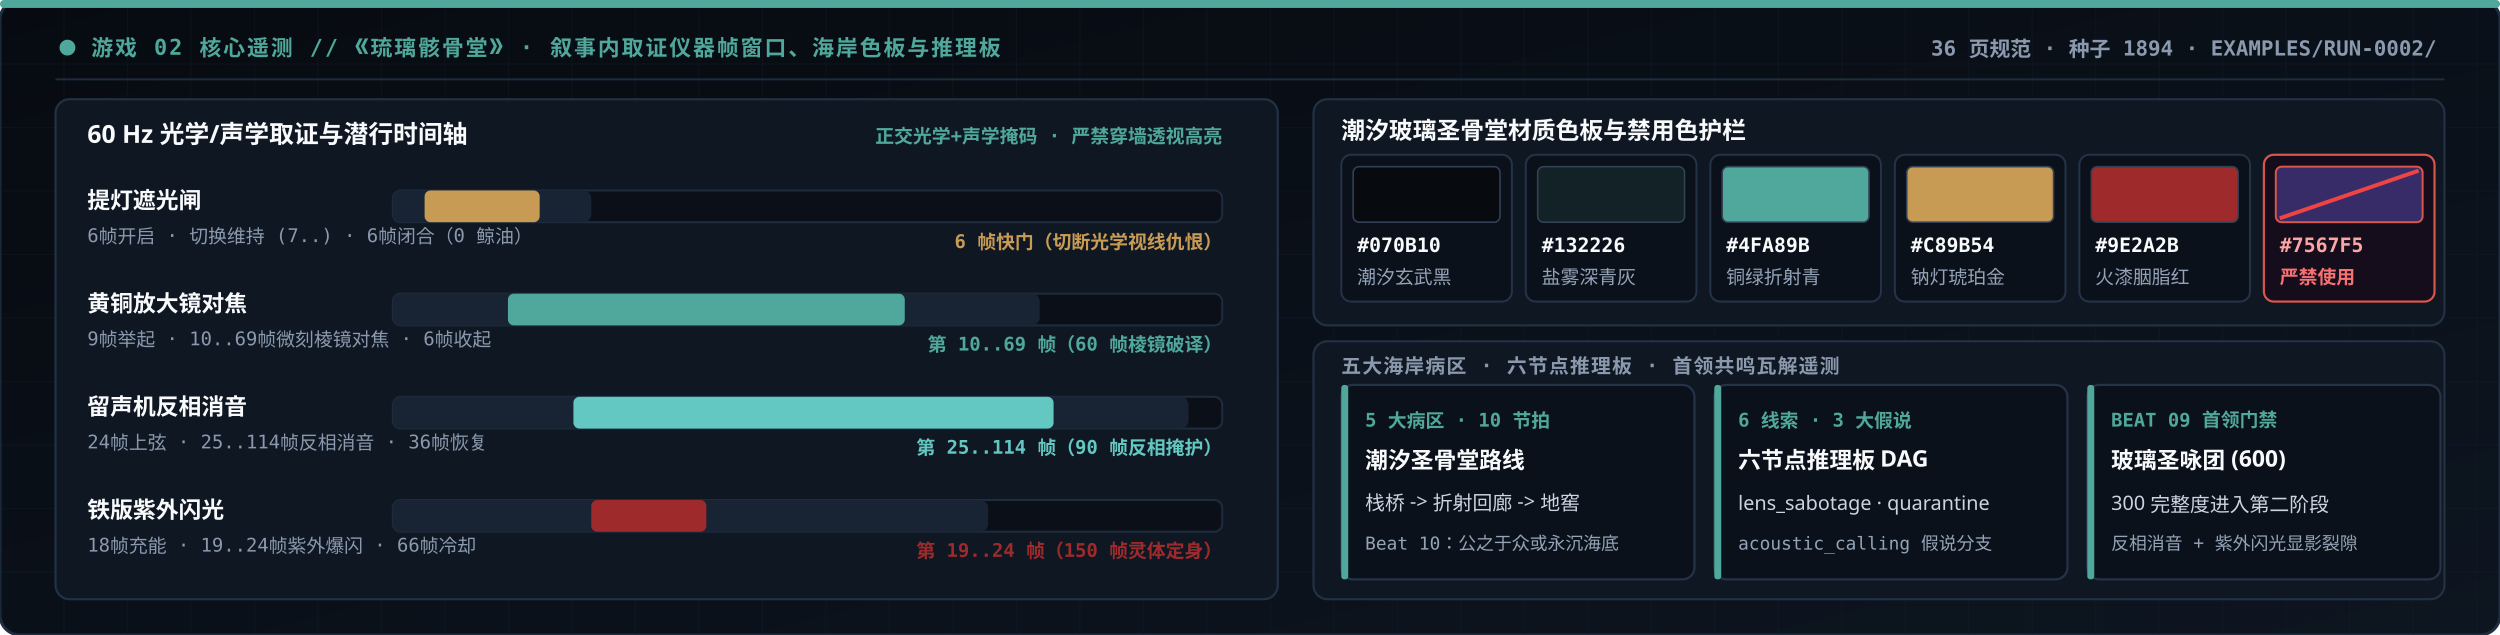
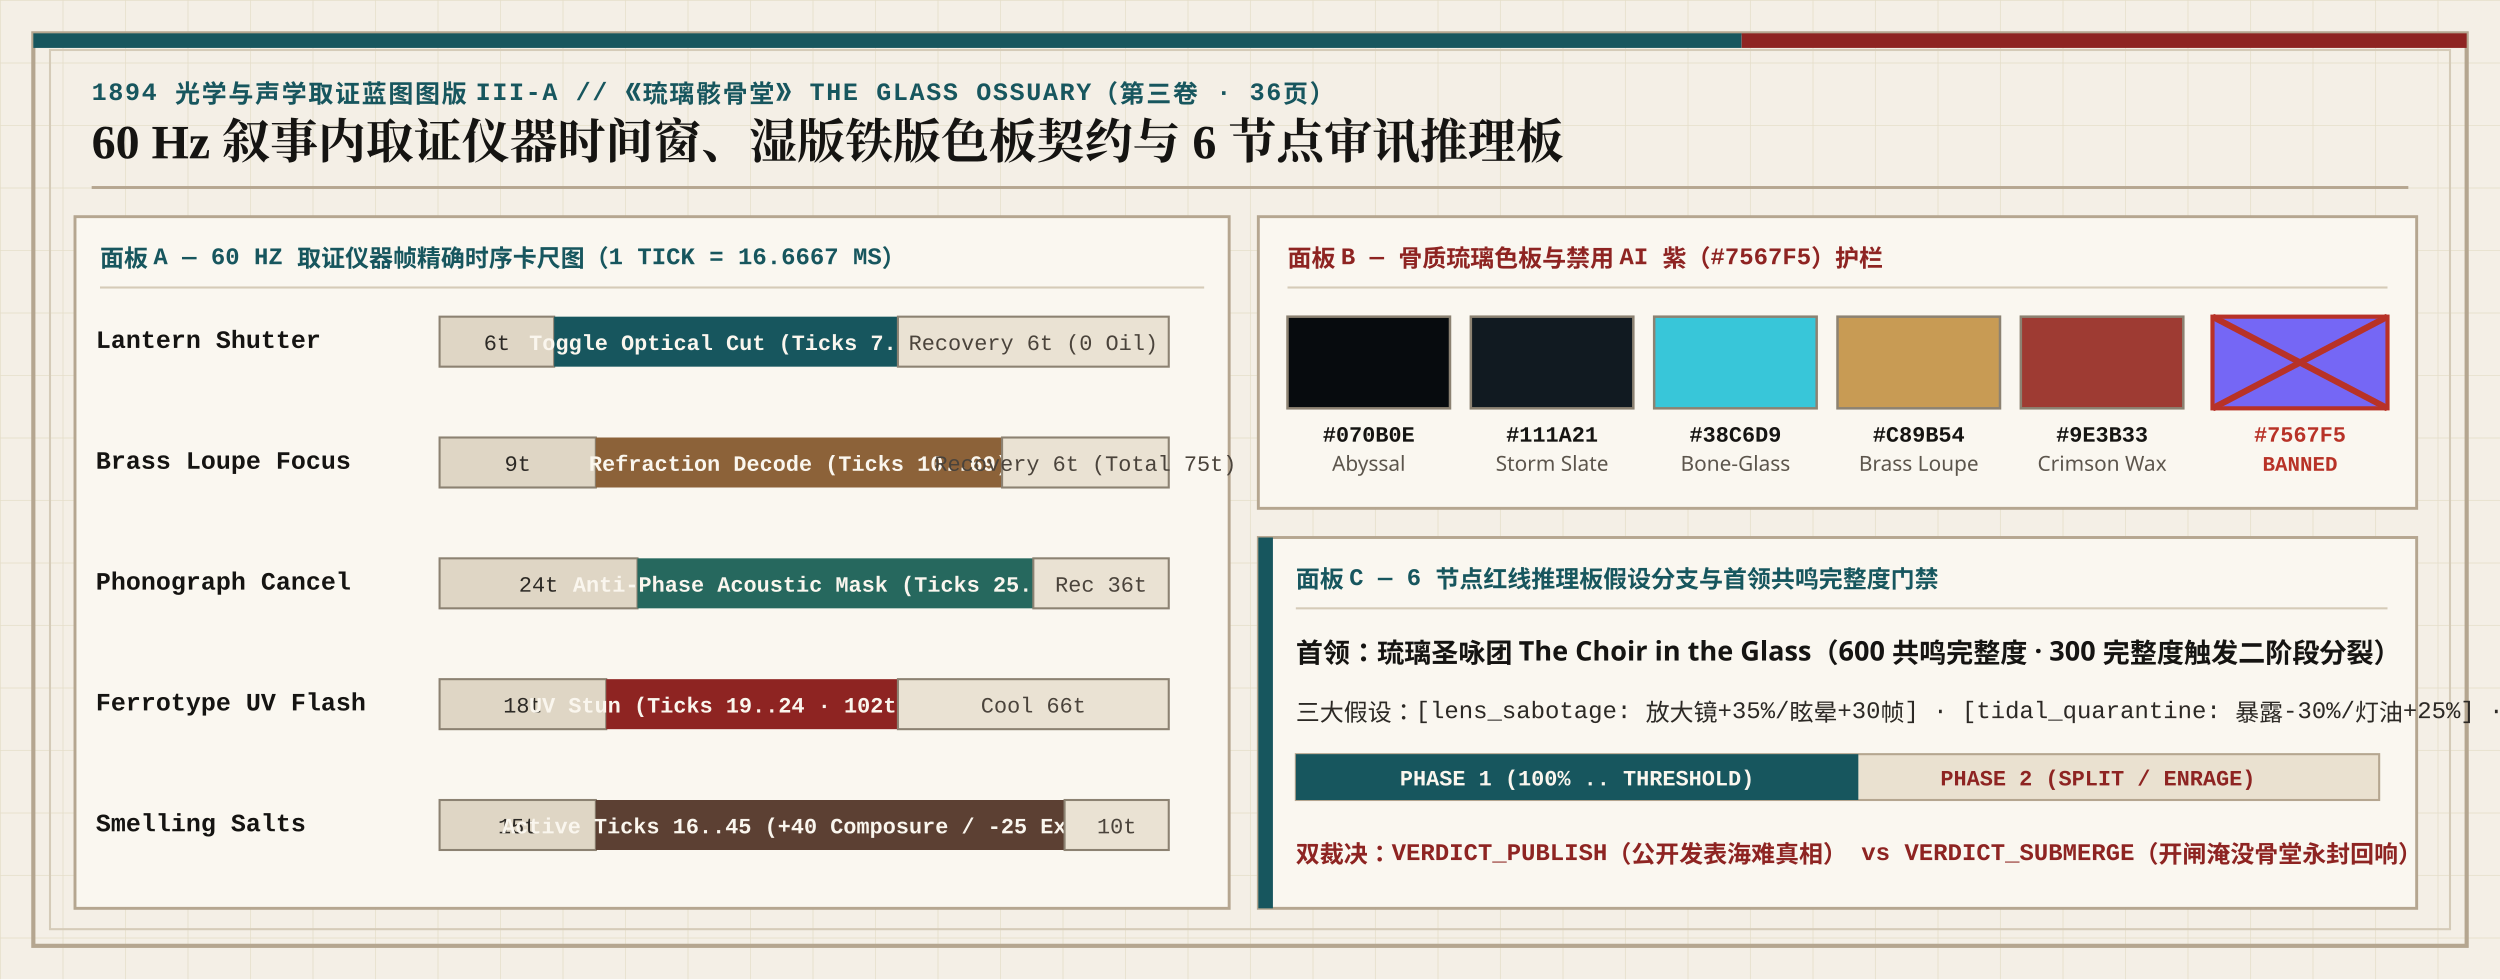
- <svg xmlns="http://www.w3.org/2000/svg" viewBox="0 0 1260 320" width="100%" role="img" aria-label="游戏 02 核心遥测 // 《琉璃骸骨堂》 · 叙事内取证仪器帧窗口、海岸色板与推理板">
+ <svg xmlns="http://www.w3.org/2000/svg" viewBox="0 0 1200 470" width="100%" height="100%">
  <defs>
-     <linearGradient id="telBg" x1="0%" y1="0%" x2="100%" y2="100%">
-       <stop offset="0%" stop-color="#070B11" />
-       <stop offset="100%" stop-color="#0D1520" />
-     </linearGradient>
-     <pattern id="telGrid" width="32" height="32" patternUnits="userSpaceOnUse">
-       <path d="M 32 0 L 0 0 0 32" fill="none" stroke="#142030" stroke-width="0.6" stroke-opacity="0.55" />
+     <pattern id="g-grid-2-zh-CN" width="30" height="30" patternUnits="userSpaceOnUse">
+       <path d="M 30 0 L 0 0 0 30" fill="none" stroke="#E5DEC9" stroke-width="0.7" />
    </pattern>
  </defs>
-   <rect width="1260" height="320" rx="10" fill="url(#telBg)" stroke="#1E2D40" stroke-width="1.5" />
-   <rect width="1260" height="320" rx="10" fill="url(#telGrid)" />
-   <rect x="0" y="0" width="1260" height="4" rx="2" fill="#4FA89B" />
-   <circle cx="34" cy="24" r="4" fill="#4FA89B" />
-   <text x="46" y="28" fill="#4FA89B" font-family="'JetBrains Mono', Consolas, 'PingFang SC', 'Microsoft YaHei', monospace" font-size="11" font-weight="700" letter-spacing="1.0">游戏 02 核心遥测 // 《琉璃骸骨堂》 · 叙事内取证仪器帧窗口、海岸色板与推理板</text>
-   <text x="1228" y="28" fill="#8A99AD" font-family="'JetBrains Mono', Consolas, 'PingFang SC', 'Microsoft YaHei', monospace" font-size="10.5" font-weight="600" text-anchor="end">36 页规范 · 种子 1894 · EXAMPLES/RUN-0002/</text>
-   <line x1="28" y1="40" x2="1232" y2="40" stroke="#1E2C3E" stroke-width="1" />
-   <rect x="28" y="50" width="616" height="252" rx="7" fill="#0F1723" stroke="#223144" stroke-width="1.1" />
-   <text x="44" y="72" fill="#F8FAFC" font-family="'PingFang SC', 'HarmonyOS Sans SC', 'Noto Sans SC', 'Microsoft YaHei', sans-serif" font-size="12.5" font-weight="700">60 Hz 光学/声学取证与潜行时间轴</text>
-   <text x="616" y="72" fill="#4FA89B" font-family="'JetBrains Mono', Consolas, 'PingFang SC', 'Microsoft YaHei', monospace" font-size="9.5" font-weight="600" text-anchor="end">正交光学+声学掩码 · 严禁穿墙透视高亮</text>
-   <text x="44" y="105" fill="#F8FAFC" font-family="'PingFang SC', 'HarmonyOS Sans SC', 'Noto Sans SC', 'Microsoft YaHei', sans-serif" font-size="11.5" font-weight="700">提灯遮光闸</text>
-   <text x="44" y="122" fill="#8A99AD" font-family="'JetBrains Mono', Consolas, 'PingFang SC', 'Microsoft YaHei', monospace" font-size="9.5">6帧开启 · 切换维持 (7..) · 6帧闭合（0 鲸油）</text>
-   <rect x="198" y="96" width="418" height="16" rx="4" fill="#0B1018" stroke="#1E2C3E" stroke-width="1" />
-   <rect x="198" y="96" width="100" height="16" rx="4" fill="#182434" />
-   <rect x="214" y="96" width="58" height="16" rx="3" fill="#C89B54" />
-   <text x="616" y="125" fill="#C89B54" font-family="'JetBrains Mono', Consolas, 'PingFang SC', 'Microsoft YaHei', monospace" font-size="9.5" font-weight="700" text-anchor="end">6 帧快门（切断光学视线仇恨）</text>
-   <text x="44" y="157" fill="#F8FAFC" font-family="'PingFang SC', 'HarmonyOS Sans SC', 'Noto Sans SC', 'Microsoft YaHei', sans-serif" font-size="11.5" font-weight="700">黄铜放大镜对焦</text>
-   <text x="44" y="174" fill="#8A99AD" font-family="'JetBrains Mono', Consolas, 'PingFang SC', 'Microsoft YaHei', monospace" font-size="9.5">9帧举起 · 10..69帧微刻棱镜对焦 · 6帧收起</text>
-   <rect x="198" y="148" width="418" height="16" rx="4" fill="#0B1018" stroke="#1E2C3E" stroke-width="1" />
-   <rect x="198" y="148" width="326" height="16" rx="4" fill="#182434" />
-   <rect x="256" y="148" width="200" height="16" rx="3" fill="#4FA89B" />
-   <text x="616" y="177" fill="#4FA89B" font-family="'JetBrains Mono', Consolas, 'PingFang SC', 'Microsoft YaHei', monospace" font-size="9.5" font-weight="700" text-anchor="end">第 10..69 帧（60 帧棱镜破译）</text>
-   <text x="44" y="209" fill="#F8FAFC" font-family="'PingFang SC', 'HarmonyOS Sans SC', 'Noto Sans SC', 'Microsoft YaHei', sans-serif" font-size="11.5" font-weight="700">留声机反相消音</text>
-   <text x="44" y="226" fill="#8A99AD" font-family="'JetBrains Mono', Consolas, 'PingFang SC', 'Microsoft YaHei', monospace" font-size="9.5">24帧上弦 · 25..114帧反相消音 · 36帧恢复</text>
-   <rect x="198" y="200" width="418" height="16" rx="4" fill="#0B1018" stroke="#1E2C3E" stroke-width="1" />
-   <rect x="198" y="200" width="401" height="16" rx="4" fill="#182434" />
-   <rect x="289" y="200" width="242" height="16" rx="3" fill="#63C7C2" />
-   <text x="616" y="229" fill="#63C7C2" font-family="'JetBrains Mono', Consolas, 'PingFang SC', 'Microsoft YaHei', monospace" font-size="9.5" font-weight="700" text-anchor="end">第 25..114 帧（90 帧反相掩护）</text>
-   <text x="44" y="261" fill="#F8FAFC" font-family="'PingFang SC', 'HarmonyOS Sans SC', 'Noto Sans SC', 'Microsoft YaHei', sans-serif" font-size="11.5" font-weight="700">铁版紫外闪光</text>
-   <text x="44" y="278" fill="#8A99AD" font-family="'JetBrains Mono', Consolas, 'PingFang SC', 'Microsoft YaHei', monospace" font-size="9.5">18帧充能 · 19..24帧紫外爆闪 · 66帧冷却</text>
-   <rect x="198" y="252" width="418" height="16" rx="4" fill="#0B1018" stroke="#1E2C3E" stroke-width="1" />
-   <rect x="198" y="252" width="300" height="16" rx="4" fill="#182434" />
-   <rect x="298" y="252" width="58" height="16" rx="3" fill="#9E2A2B" />
-   <text x="616" y="281" fill="#9E2A2B" font-family="'JetBrains Mono', Consolas, 'PingFang SC', 'Microsoft YaHei', monospace" font-size="9.5" font-weight="700" text-anchor="end">第 19..24 帧（150 帧灵体定身）</text>
-   <rect x="662" y="50" width="570" height="114" rx="7" fill="#0F1723" stroke="#223144" stroke-width="1.1" />
-   <text x="676" y="70" fill="#F8FAFC" font-family="'PingFang SC', 'HarmonyOS Sans SC', 'Noto Sans SC', 'Microsoft YaHei', sans-serif" font-size="12" font-weight="700">潮汐玻璃圣骨堂材质色板与禁用色护栏</text>
-   <g transform="translate(676, 78)">
-     <rect x="0" y="0" width="86" height="74" rx="5" fill="#0B111A" stroke="#243347" stroke-width="1" />
-     <rect x="6" y="6" width="74" height="28" rx="3" fill="#070B10" stroke="#334155" stroke-width="0.8" />
-     <text x="8" y="49" fill="#F8FAFC" font-family="'JetBrains Mono', Consolas, 'PingFang SC', 'Microsoft YaHei', monospace" font-size="10" font-weight="700">#070B10</text>
-     <text x="8" y="65" fill="#94A3B8" font-family="'PingFang SC', 'HarmonyOS Sans SC', 'Noto Sans SC', 'Microsoft YaHei', sans-serif" font-size="9.5">潮汐玄武黑</text>
+   <rect width="1200" height="470" fill="#F4EFE6" />
+   <rect width="1200" height="470" fill="url(#g-grid-2-zh-CN)" />
+   <rect x="16" y="16" width="1168" height="438" fill="none" stroke="#B5A690" stroke-width="2" />
+   <rect x="24" y="24" width="1152" height="422" fill="none" stroke="#D5CBB8" stroke-width="1" />
+   <rect x="16" y="16" width="820" height="7" fill="#17565E" />
+   <rect x="836" y="16" width="348" height="7" fill="#8E2422" />
+   <text x="44" y="48" font-family="'Consolas', 'JetBrains Mono', 'SFMono-Regular', 'Courier New', monospace" font-size="12" font-weight="700" fill="#17565E" letter-spacing="0.8">1894 光学与声学取证蓝图图版 III-A  //  《琉璃骸骨堂》 THE GLASS OSSUARY（第三卷 · 36页）</text>
+   <text x="44" y="76" font-family="'Georgia', 'Times New Roman', 'Noto Serif CJK SC', 'Source Han Serif SC', 'Yu Mincho', 'Hiragino Mincho ProN', 'Batang', serif" font-size="23" font-weight="700" fill="#151412">60 Hz 叙事内取证仪器时间窗、湿版铁版色板契约与 6 节点审讯推理板</text>
+   <line x1="44" y1="90" x2="1156" y2="90" stroke="#B5A690" stroke-width="1.4" />
+   <rect x="36" y="104" width="554" height="332" fill="#FAF7F0" stroke="#B5A690" stroke-width="1.4" />
+   <text x="48" y="128" font-family="'Consolas', 'JetBrains Mono', 'SFMono-Regular', 'Courier New', monospace" font-size="11.5" font-weight="700" fill="#17565E">面板 A — 60 HZ 取证仪器帧精确时序卡尺图（1 TICK = 16.6667 MS）</text>
+   <line x1="48" y1="138" x2="578" y2="138" stroke="#D5CBB8" stroke-width="1" />
+   <g transform="translate(46, 152)">
+     <text x="0" y="15" font-family="'Consolas', 'JetBrains Mono', 'SFMono-Regular', 'Courier New', monospace" font-size="12" font-weight="700" fill="#151412">Lantern Shutter</text>
+     <rect x="165" y="0" width="55" height="24" fill="#DFD6C5" stroke="#8C8272" stroke-width="1" />
+     <text x="192.5" y="16" text-anchor="middle" font-family="'Consolas', 'JetBrains Mono', 'SFMono-Regular', 'Courier New', monospace" font-size="10.5" fill="#2C2925">6t</text>
+     <rect x="220" y="0" width="165" height="24" fill="#17565E" />
+     <text x="302.5" y="16" text-anchor="middle" font-family="'Consolas', 'JetBrains Mono', 'SFMono-Regular', 'Courier New', monospace" font-size="10.5" font-weight="700" fill="#FAF6EE">Toggle Optical Cut (Ticks 7..)</text>
+     <rect x="385" y="0" width="130" height="24" fill="#EAE2D3" stroke="#8C8272" stroke-width="1" />
+     <text x="450.0" y="16" text-anchor="middle" font-family="'Consolas', 'JetBrains Mono', 'SFMono-Regular', 'Courier New', monospace" font-size="10.5" fill="#4A433B">Recovery 6t (0 Oil)</text>
  </g>
-   <g transform="translate(769, 78)">
-     <rect x="0" y="0" width="86" height="74" rx="5" fill="#0B111A" stroke="#243347" stroke-width="1" />
-     <rect x="6" y="6" width="74" height="28" rx="3" fill="#132226" stroke="#334155" stroke-width="0.8" />
-     <text x="8" y="49" fill="#F8FAFC" font-family="'JetBrains Mono', Consolas, 'PingFang SC', 'Microsoft YaHei', monospace" font-size="10" font-weight="700">#132226</text>
-     <text x="8" y="65" fill="#94A3B8" font-family="'PingFang SC', 'HarmonyOS Sans SC', 'Noto Sans SC', 'Microsoft YaHei', sans-serif" font-size="9.5">盐雾深青灰</text>
+   <g transform="translate(46, 210)">
+     <text x="0" y="15" font-family="'Consolas', 'JetBrains Mono', 'SFMono-Regular', 'Courier New', monospace" font-size="12" font-weight="700" fill="#151412">Brass Loupe Focus</text>
+     <rect x="165" y="0" width="75" height="24" fill="#DFD6C5" stroke="#8C8272" stroke-width="1" />
+     <text x="202.5" y="16" text-anchor="middle" font-family="'Consolas', 'JetBrains Mono', 'SFMono-Regular', 'Courier New', monospace" font-size="10.5" fill="#2C2925">9t</text>
+     <rect x="240" y="0" width="195" height="24" fill="#8C6239" />
+     <text x="337.5" y="16" text-anchor="middle" font-family="'Consolas', 'JetBrains Mono', 'SFMono-Regular', 'Courier New', monospace" font-size="10.5" font-weight="700" fill="#FAF6EE">Refraction Decode (Ticks 10..69)</text>
+     <rect x="435" y="0" width="80" height="24" fill="#EAE2D3" stroke="#8C8272" stroke-width="1" />
+     <text x="475.0" y="16" text-anchor="middle" font-family="'Consolas', 'JetBrains Mono', 'SFMono-Regular', 'Courier New', monospace" font-size="10.5" fill="#4A433B">Recovery 6t (Total 75t)</text>
  </g>
-   <g transform="translate(862, 78)">
-     <rect x="0" y="0" width="86" height="74" rx="5" fill="#0B111A" stroke="#243347" stroke-width="1" />
-     <rect x="6" y="6" width="74" height="28" rx="3" fill="#4FA89B" stroke="#334155" stroke-width="0.8" />
-     <text x="8" y="49" fill="#F8FAFC" font-family="'JetBrains Mono', Consolas, 'PingFang SC', 'Microsoft YaHei', monospace" font-size="10" font-weight="700">#4FA89B</text>
-     <text x="8" y="65" fill="#94A3B8" font-family="'PingFang SC', 'HarmonyOS Sans SC', 'Noto Sans SC', 'Microsoft YaHei', sans-serif" font-size="9.5">铜绿折射青</text>
+   <g transform="translate(46, 268)">
+     <text x="0" y="15" font-family="'Consolas', 'JetBrains Mono', 'SFMono-Regular', 'Courier New', monospace" font-size="12" font-weight="700" fill="#151412">Phonograph Cancel</text>
+     <rect x="165" y="0" width="95" height="24" fill="#DFD6C5" stroke="#8C8272" stroke-width="1" />
+     <text x="212.5" y="16" text-anchor="middle" font-family="'Consolas', 'JetBrains Mono', 'SFMono-Regular', 'Courier New', monospace" font-size="10.5" fill="#2C2925">24t</text>
+     <rect x="260" y="0" width="190" height="24" fill="#26685E" />
+     <text x="355.0" y="16" text-anchor="middle" font-family="'Consolas', 'JetBrains Mono', 'SFMono-Regular', 'Courier New', monospace" font-size="10.5" font-weight="700" fill="#FAF6EE">Anti-Phase Acoustic Mask (Ticks 25..114)</text>
+     <rect x="450" y="0" width="65" height="24" fill="#EAE2D3" stroke="#8C8272" stroke-width="1" />
+     <text x="482.5" y="16" text-anchor="middle" font-family="'Consolas', 'JetBrains Mono', 'SFMono-Regular', 'Courier New', monospace" font-size="10.5" fill="#4A433B">Rec 36t</text>
  </g>
-   <g transform="translate(955, 78)">
-     <rect x="0" y="0" width="86" height="74" rx="5" fill="#0B111A" stroke="#243347" stroke-width="1" />
-     <rect x="6" y="6" width="74" height="28" rx="3" fill="#C89B54" stroke="#334155" stroke-width="0.8" />
-     <text x="8" y="49" fill="#F8FAFC" font-family="'JetBrains Mono', Consolas, 'PingFang SC', 'Microsoft YaHei', monospace" font-size="10" font-weight="700">#C89B54</text>
-     <text x="8" y="65" fill="#94A3B8" font-family="'PingFang SC', 'HarmonyOS Sans SC', 'Noto Sans SC', 'Microsoft YaHei', sans-serif" font-size="9.5">钠灯琥珀金</text>
+   <g transform="translate(46, 326)">
+     <text x="0" y="15" font-family="'Consolas', 'JetBrains Mono', 'SFMono-Regular', 'Courier New', monospace" font-size="12" font-weight="700" fill="#151412">Ferrotype UV Flash</text>
+     <rect x="165" y="0" width="80" height="24" fill="#DFD6C5" stroke="#8C8272" stroke-width="1" />
+     <text x="205.0" y="16" text-anchor="middle" font-family="'Consolas', 'JetBrains Mono', 'SFMono-Regular', 'Courier New', monospace" font-size="10.5" fill="#2C2925">18t</text>
+     <rect x="245" y="0" width="140" height="24" fill="#8E2422" />
+     <text x="315.0" y="16" text-anchor="middle" font-family="'Consolas', 'JetBrains Mono', 'SFMono-Regular', 'Courier New', monospace" font-size="10.5" font-weight="700" fill="#FAF6EE">UV Stun (Ticks 19..24 · 102t Stun)</text>
+     <rect x="385" y="0" width="130" height="24" fill="#EAE2D3" stroke="#8C8272" stroke-width="1" />
+     <text x="450.0" y="16" text-anchor="middle" font-family="'Consolas', 'JetBrains Mono', 'SFMono-Regular', 'Courier New', monospace" font-size="10.5" fill="#4A433B">Cool 66t</text>
  </g>
-   <g transform="translate(1048, 78)">
-     <rect x="0" y="0" width="86" height="74" rx="5" fill="#0B111A" stroke="#243347" stroke-width="1" />
-     <rect x="6" y="6" width="74" height="28" rx="3" fill="#9E2A2B" stroke="#334155" stroke-width="0.8" />
-     <text x="8" y="49" fill="#F8FAFC" font-family="'JetBrains Mono', Consolas, 'PingFang SC', 'Microsoft YaHei', monospace" font-size="10" font-weight="700">#9E2A2B</text>
-     <text x="8" y="65" fill="#94A3B8" font-family="'PingFang SC', 'HarmonyOS Sans SC', 'Noto Sans SC', 'Microsoft YaHei', sans-serif" font-size="9.5">火漆胭脂红</text>
+   <g transform="translate(46, 384)">
+     <text x="0" y="15" font-family="'Consolas', 'JetBrains Mono', 'SFMono-Regular', 'Courier New', monospace" font-size="12" font-weight="700" fill="#151412">Smelling Salts</text>
+     <rect x="165" y="0" width="75" height="24" fill="#DFD6C5" stroke="#8C8272" stroke-width="1" />
+     <text x="202.5" y="16" text-anchor="middle" font-family="'Consolas', 'JetBrains Mono', 'SFMono-Regular', 'Courier New', monospace" font-size="10.5" fill="#2C2925">15t</text>
+     <rect x="240" y="0" width="225" height="24" fill="#5C4033" />
+     <text x="352.5" y="16" text-anchor="middle" font-family="'Consolas', 'JetBrains Mono', 'SFMono-Regular', 'Courier New', monospace" font-size="10.5" font-weight="700" fill="#FAF6EE">Active Ticks 16..45 (+40 Composure / -25 Exposure)</text>
+     <rect x="465" y="0" width="50" height="24" fill="#EAE2D3" stroke="#8C8272" stroke-width="1" />
+     <text x="490.0" y="16" text-anchor="middle" font-family="'Consolas', 'JetBrains Mono', 'SFMono-Regular', 'Courier New', monospace" font-size="10.5" fill="#4A433B">10t</text>
  </g>
-   <g transform="translate(1141, 78)">
-     <rect x="0" y="0" width="86" height="74" rx="5" fill="#160D1C" stroke="#D8564A" stroke-width="1.1" />
-     <rect x="6" y="6" width="74" height="28" rx="3" fill="#7567F5" fill-opacity="0.35" stroke="#D8564A" stroke-width="1" />
-     <line x1="8" y1="32" x2="78" y2="8" stroke="#EF4444" stroke-width="2" />
-     <text x="8" y="49" fill="#FCA5A5" font-family="'JetBrains Mono', Consolas, 'PingFang SC', 'Microsoft YaHei', monospace" font-size="10" font-weight="700">#7567F5</text>
-     <text x="8" y="65" fill="#F87171" font-family="'PingFang SC', 'HarmonyOS Sans SC', 'Noto Sans SC', 'Microsoft YaHei', sans-serif" font-size="9.5" font-weight="700">严禁使用</text>
+   <rect x="604" y="104" width="556" height="140" fill="#FAF7F0" stroke="#B5A690" stroke-width="1.4" />
+   <text x="618" y="128" font-family="'Consolas', 'JetBrains Mono', 'SFMono-Regular', 'Courier New', monospace" font-size="11.5" font-weight="700" fill="#8E2422">面板 B — 骨质琉璃色板与禁用 AI 紫（#7567F5）护栏</text>
+   <line x1="618" y1="138" x2="1146" y2="138" stroke="#D5CBB8" stroke-width="1" />
+   <g transform="translate(618, 152)">
+     <rect width="78" height="44" fill="#070B0E" stroke="#8C8272" stroke-width="1.2" />
+     <text x="39" y="60" text-anchor="middle" font-family="'Consolas', 'JetBrains Mono', 'SFMono-Regular', 'Courier New', monospace" font-size="10.5" font-weight="700" fill="#151412">#070B0E</text>
+     <text x="39" y="74" text-anchor="middle" font-family="'Segoe UI', -apple-system, 'PingFang SC', 'Microsoft YaHei', 'Hiragino Sans', 'Yu Gothic', 'Malgun Gothic', sans-serif" font-size="10" fill="#5C554C">Abyssal</text>
  </g>
-   <rect x="662" y="172" width="570" height="130" rx="7" fill="#0F1723" stroke="#223144" stroke-width="1.1" />
-   <text x="676" y="188" fill="#8A99AD" font-family="'JetBrains Mono', Consolas, 'PingFang SC', 'Microsoft YaHei', monospace" font-size="10" font-weight="700" letter-spacing="0.6">五大海岸病区 · 六节点推理板 · 首领共鸣瓦解遥测</text>
-   <g transform="translate(676, 194)">
-     <rect x="0" y="0" width="178" height="98" rx="6" fill="#0B111A" stroke="#243347" stroke-width="1.1" />
-     <rect x="0" y="0" width="3.5" height="98" rx="1.5" fill="#4FA89B" />
-     <text x="12" y="21" fill="#4FA89B" font-family="'JetBrains Mono', Consolas, 'PingFang SC', 'Microsoft YaHei', monospace" font-size="9.5" font-weight="700">5 大病区 · 10 节拍</text>
-     <text x="12" y="42" fill="#F8FAFC" font-family="'PingFang SC', 'HarmonyOS Sans SC', 'Noto Sans SC', 'Microsoft YaHei', sans-serif" font-size="11.5" font-weight="700">潮汐圣骨堂路线</text>
-     <text x="12" y="63" fill="#CBD5E1" font-family="'PingFang SC', 'HarmonyOS Sans SC', 'Noto Sans SC', 'Microsoft YaHei', sans-serif" font-size="10">栈桥 -&gt; 折射回廊 -&gt; 地窖</text>
-     <text x="12" y="83" fill="#94A3B8" font-family="'JetBrains Mono', Consolas, 'PingFang SC', 'Microsoft YaHei', monospace" font-size="9">Beat 10：公之于众或永沉海底</text>
+   <g transform="translate(706, 152)">
+     <rect width="78" height="44" fill="#111A21" stroke="#8C8272" stroke-width="1.2" />
+     <text x="39" y="60" text-anchor="middle" font-family="'Consolas', 'JetBrains Mono', 'SFMono-Regular', 'Courier New', monospace" font-size="10.5" font-weight="700" fill="#151412">#111A21</text>
+     <text x="39" y="74" text-anchor="middle" font-family="'Segoe UI', -apple-system, 'PingFang SC', 'Microsoft YaHei', 'Hiragino Sans', 'Yu Gothic', 'Malgun Gothic', sans-serif" font-size="10" fill="#5C554C">Storm Slate</text>
  </g>
-   <g transform="translate(864, 194)">
-     <rect x="0" y="0" width="178" height="98" rx="6" fill="#0B111A" stroke="#243347" stroke-width="1.1" />
-     <rect x="0" y="0" width="3.5" height="98" rx="1.5" fill="#4FA89B" />
-     <text x="12" y="21" fill="#4FA89B" font-family="'JetBrains Mono', Consolas, 'PingFang SC', 'Microsoft YaHei', monospace" font-size="9.5" font-weight="700">6 线索 · 3 大假说</text>
-     <text x="12" y="42" fill="#F8FAFC" font-family="'PingFang SC', 'HarmonyOS Sans SC', 'Noto Sans SC', 'Microsoft YaHei', sans-serif" font-size="11.5" font-weight="700">六节点推理板 DAG</text>
-     <text x="12" y="63" fill="#CBD5E1" font-family="'PingFang SC', 'HarmonyOS Sans SC', 'Noto Sans SC', 'Microsoft YaHei', sans-serif" font-size="10">lens_sabotage · quarantine</text>
-     <text x="12" y="83" fill="#94A3B8" font-family="'JetBrains Mono', Consolas, 'PingFang SC', 'Microsoft YaHei', monospace" font-size="9">acoustic_calling 假说分支</text>
+   <g transform="translate(794, 152)">
+     <rect width="78" height="44" fill="#38C6D9" stroke="#8C8272" stroke-width="1.2" />
+     <text x="39" y="60" text-anchor="middle" font-family="'Consolas', 'JetBrains Mono', 'SFMono-Regular', 'Courier New', monospace" font-size="10.5" font-weight="700" fill="#151412">#38C6D9</text>
+     <text x="39" y="74" text-anchor="middle" font-family="'Segoe UI', -apple-system, 'PingFang SC', 'Microsoft YaHei', 'Hiragino Sans', 'Yu Gothic', 'Malgun Gothic', sans-serif" font-size="10" fill="#5C554C">Bone-Glass</text>
  </g>
-   <g transform="translate(1052, 194)">
-     <rect x="0" y="0" width="178" height="98" rx="6" fill="#0B111A" stroke="#243347" stroke-width="1.1" />
-     <rect x="0" y="0" width="3.5" height="98" rx="1.5" fill="#4FA89B" />
-     <text x="12" y="21" fill="#4FA89B" font-family="'JetBrains Mono', Consolas, 'PingFang SC', 'Microsoft YaHei', monospace" font-size="9.5" font-weight="700">BEAT 09 首领门禁</text>
-     <text x="12" y="42" fill="#F8FAFC" font-family="'PingFang SC', 'HarmonyOS Sans SC', 'Noto Sans SC', 'Microsoft YaHei', sans-serif" font-size="11.5" font-weight="700">玻璃圣咏团 (600)</text>
-     <text x="12" y="63" fill="#CBD5E1" font-family="'PingFang SC', 'HarmonyOS Sans SC', 'Noto Sans SC', 'Microsoft YaHei', sans-serif" font-size="10">300 完整度进入第二阶段</text>
-     <text x="12" y="83" fill="#94A3B8" font-family="'JetBrains Mono', Consolas, 'PingFang SC', 'Microsoft YaHei', monospace" font-size="9">反相消音 + 紫外闪光显影裂隙</text>
+   <g transform="translate(882, 152)">
+     <rect width="78" height="44" fill="#C89B54" stroke="#8C8272" stroke-width="1.2" />
+     <text x="39" y="60" text-anchor="middle" font-family="'Consolas', 'JetBrains Mono', 'SFMono-Regular', 'Courier New', monospace" font-size="10.5" font-weight="700" fill="#151412">#C89B54</text>
+     <text x="39" y="74" text-anchor="middle" font-family="'Segoe UI', -apple-system, 'PingFang SC', 'Microsoft YaHei', 'Hiragino Sans', 'Yu Gothic', 'Malgun Gothic', sans-serif" font-size="10" fill="#5C554C">Brass Loupe</text>
  </g>
+   <g transform="translate(970, 152)">
+     <rect width="78" height="44" fill="#9E3B33" stroke="#8C8272" stroke-width="1.2" />
+     <text x="39" y="60" text-anchor="middle" font-family="'Consolas', 'JetBrains Mono', 'SFMono-Regular', 'Courier New', monospace" font-size="10.5" font-weight="700" fill="#151412">#9E3B33</text>
+     <text x="39" y="74" text-anchor="middle" font-family="'Segoe UI', -apple-system, 'PingFang SC', 'Microsoft YaHei', 'Hiragino Sans', 'Yu Gothic', 'Malgun Gothic', sans-serif" font-size="10" fill="#5C554C">Crimson Wax</text>
+   </g>
+   <g transform="translate(1062, 152)">
+     <rect width="84" height="44" fill="#7567F5" stroke="#B83227" stroke-width="2" />
+     <line x1="0" y1="0" x2="84" y2="44" stroke="#B83227" stroke-width="3" />
+     <line x1="84" y1="0" x2="0" y2="44" stroke="#B83227" stroke-width="3" />
+     <text x="42" y="60" text-anchor="middle" font-family="'Consolas', 'JetBrains Mono', 'SFMono-Regular', 'Courier New', monospace" font-size="10.5" font-weight="700" fill="#B83227">#7567F5</text>
+     <text x="42" y="74" text-anchor="middle" font-family="'Consolas', 'JetBrains Mono', 'SFMono-Regular', 'Courier New', monospace" font-size="10" font-weight="700" fill="#B83227">BANNED</text>
+   </g>
+   <rect x="604" y="258" width="556" height="178" fill="#FAF7F0" stroke="#B5A690" stroke-width="1.4" />
+   <rect x="604" y="258" width="7" height="178" fill="#17565E" />
+   <text x="622" y="282" font-family="'Consolas', 'JetBrains Mono', 'SFMono-Regular', 'Courier New', monospace" font-size="11.5" font-weight="700" fill="#17565E">面板 C — 6 节点红线推理板假设分支与首领共鸣完整度门禁</text>
+   <line x1="622" y1="292" x2="1146" y2="292" stroke="#D5CBB8" stroke-width="1" />
+   <text x="622" y="318" font-family="'Segoe UI', -apple-system, 'PingFang SC', 'Microsoft YaHei', 'Hiragino Sans', 'Yu Gothic', 'Malgun Gothic', sans-serif" font-size="13" font-weight="700" fill="#151412">首领：琉璃圣咏团 The Choir in the Glass（600 共鸣完整度 · 300 完整度触发二阶段分裂）</text>
+   <text x="622" y="346" font-family="'Consolas', 'JetBrains Mono', 'SFMono-Regular', 'Courier New', monospace" font-size="11.5" fill="#2C2925">三大假设：[lens_sabotage: 放大镜+35%/眩晕+30帧] · [tidal_quarantine: 暴露-30%/灯油+25%] · [acoustic_calling: 留声机+24帧/首领+20%]</text>
+   <rect x="622" y="362" width="520" height="22" fill="#EAE1D0" stroke="#B5A690" stroke-width="1" />
+   <rect x="622" y="362" width="270" height="22" fill="#17565E" />
+   <text x="757" y="377" text-anchor="middle" font-family="'Consolas', 'JetBrains Mono', 'SFMono-Regular', 'Courier New', monospace" font-size="10.5" font-weight="700" fill="#FAF6EE">PHASE 1 (100% .. THRESHOLD)</text>
+   <text x="1007" y="377" text-anchor="middle" font-family="'Consolas', 'JetBrains Mono', 'SFMono-Regular', 'Courier New', monospace" font-size="10.5" font-weight="700" fill="#8E2422">PHASE 2 (SPLIT / ENRAGE)</text>
+   <text x="622" y="414" font-family="'Consolas', 'JetBrains Mono', 'SFMono-Regular', 'Courier New', monospace" font-size="11.5" font-weight="700" fill="#8E2422">双裁决：VERDICT_PUBLISH（公开发表海难真相）  vs  VERDICT_SUBMERGE（开闸淹没骨堂永封回响）</text>
</svg>
